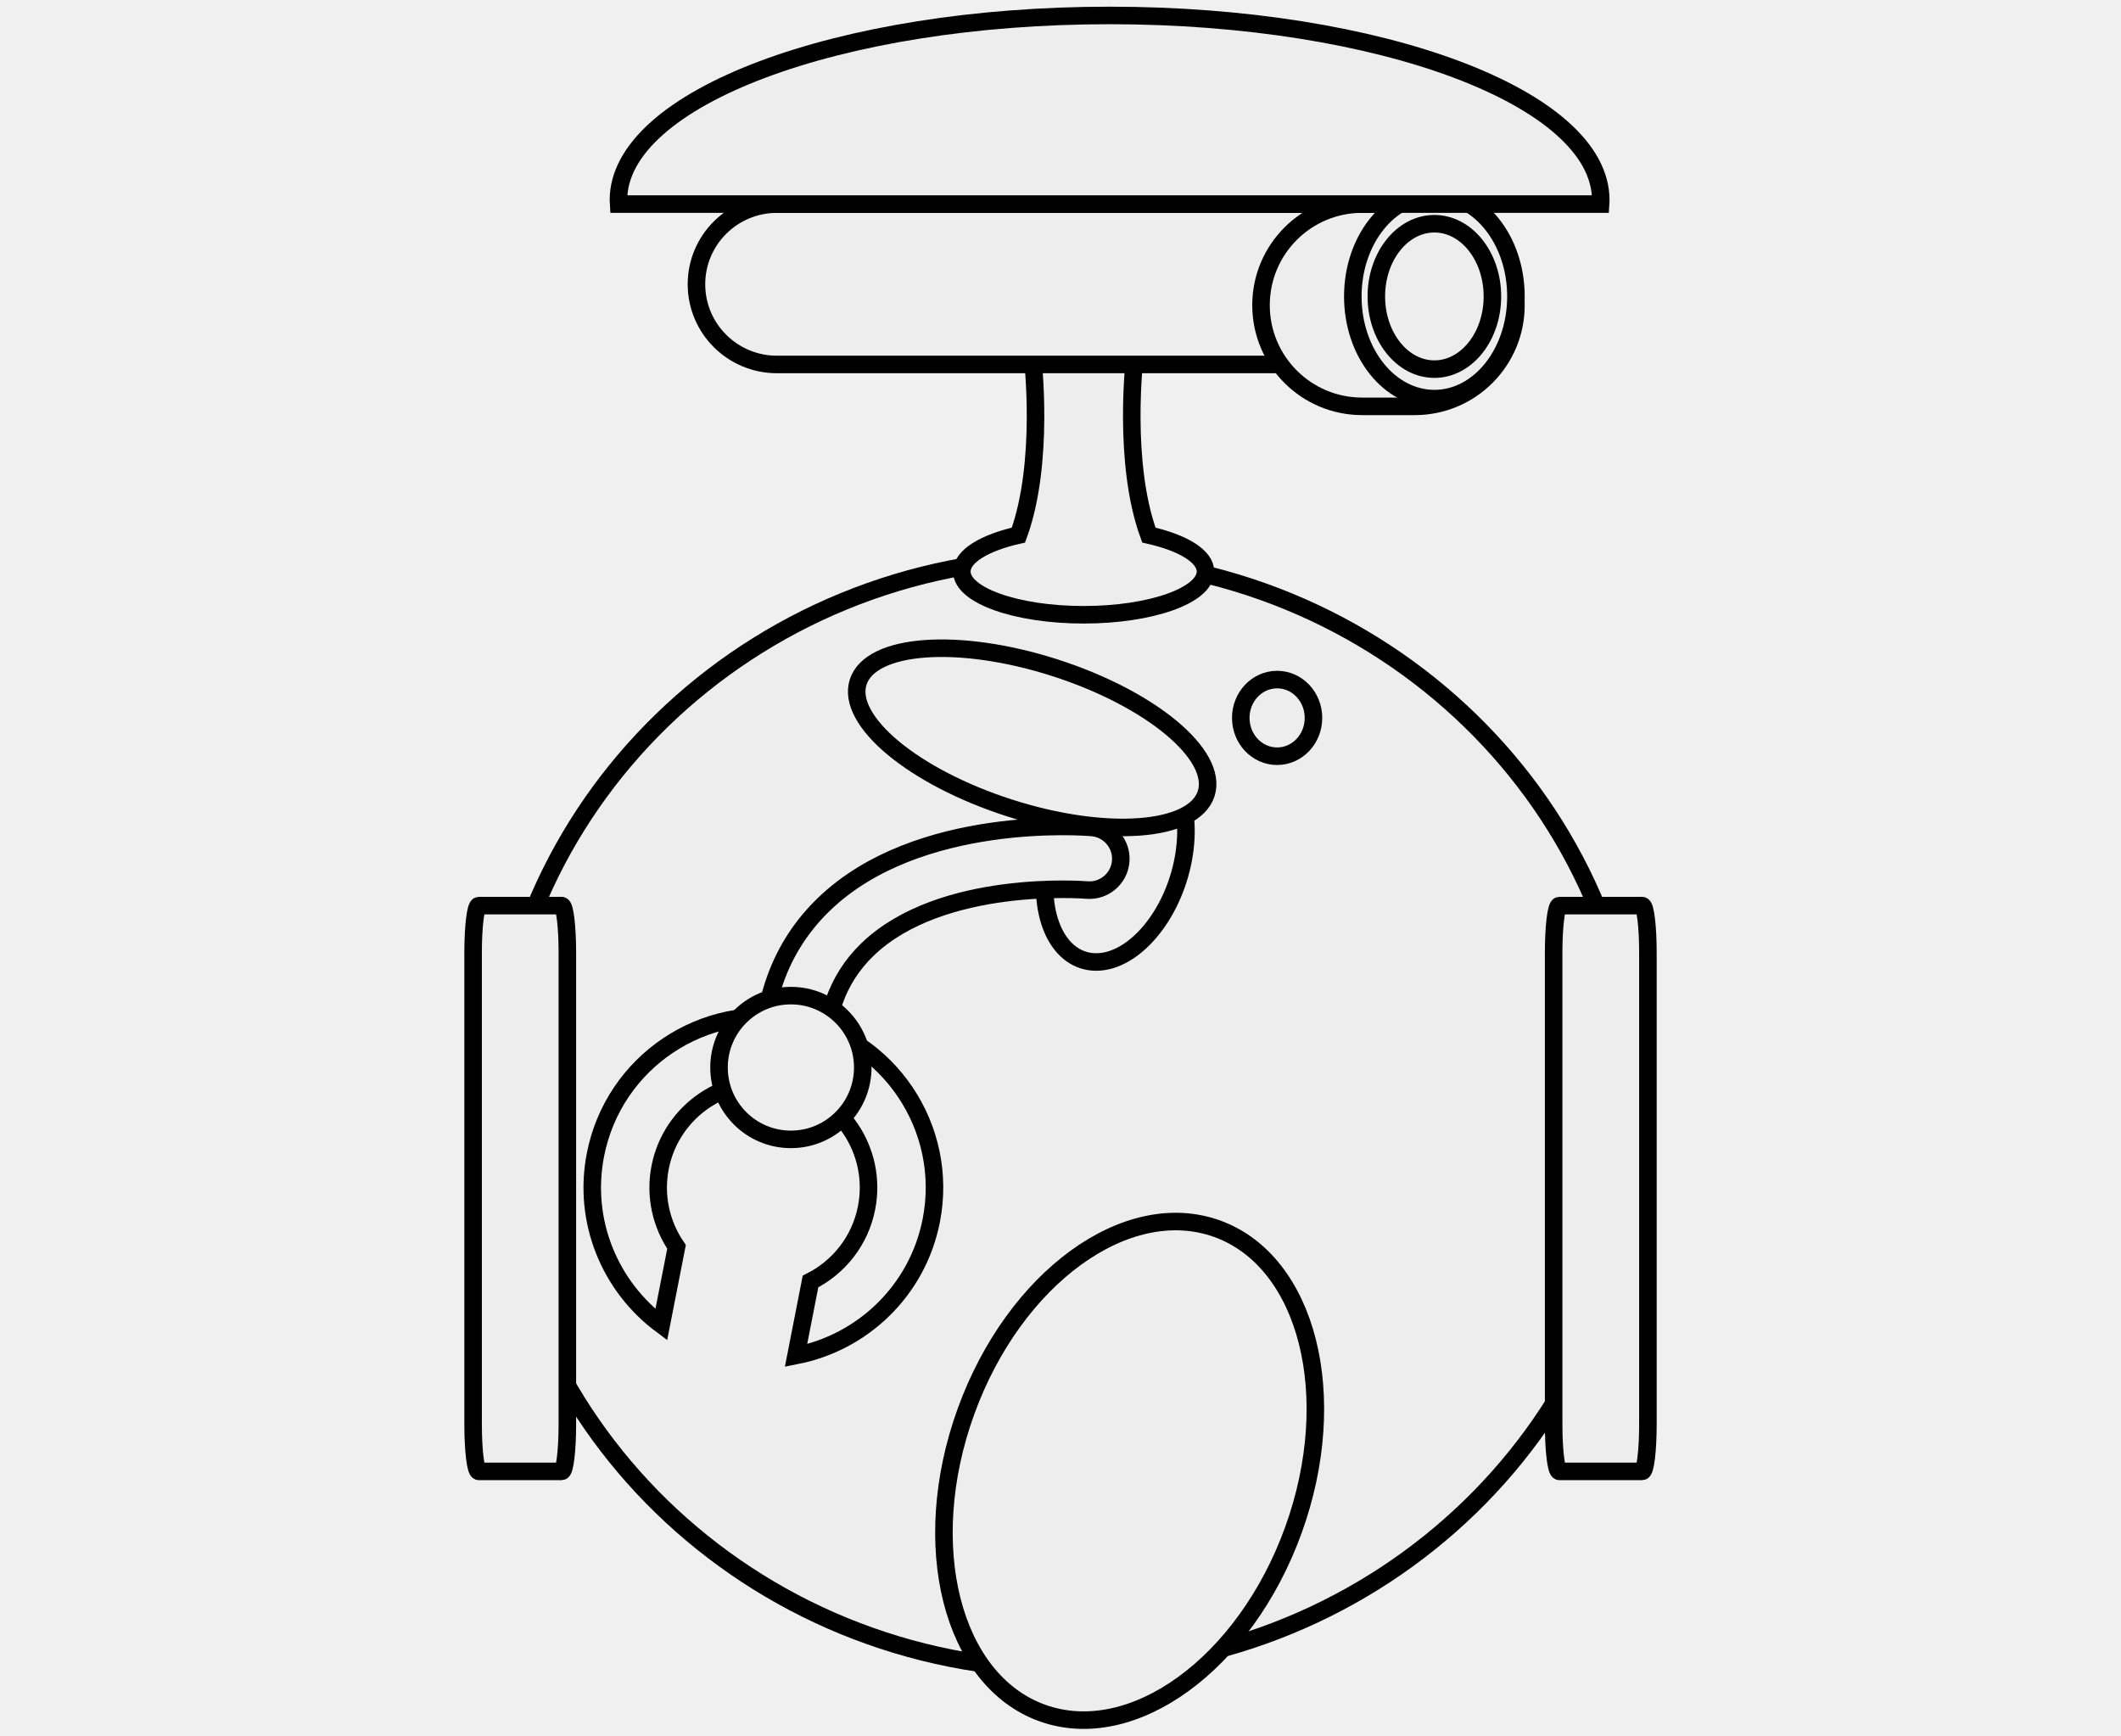
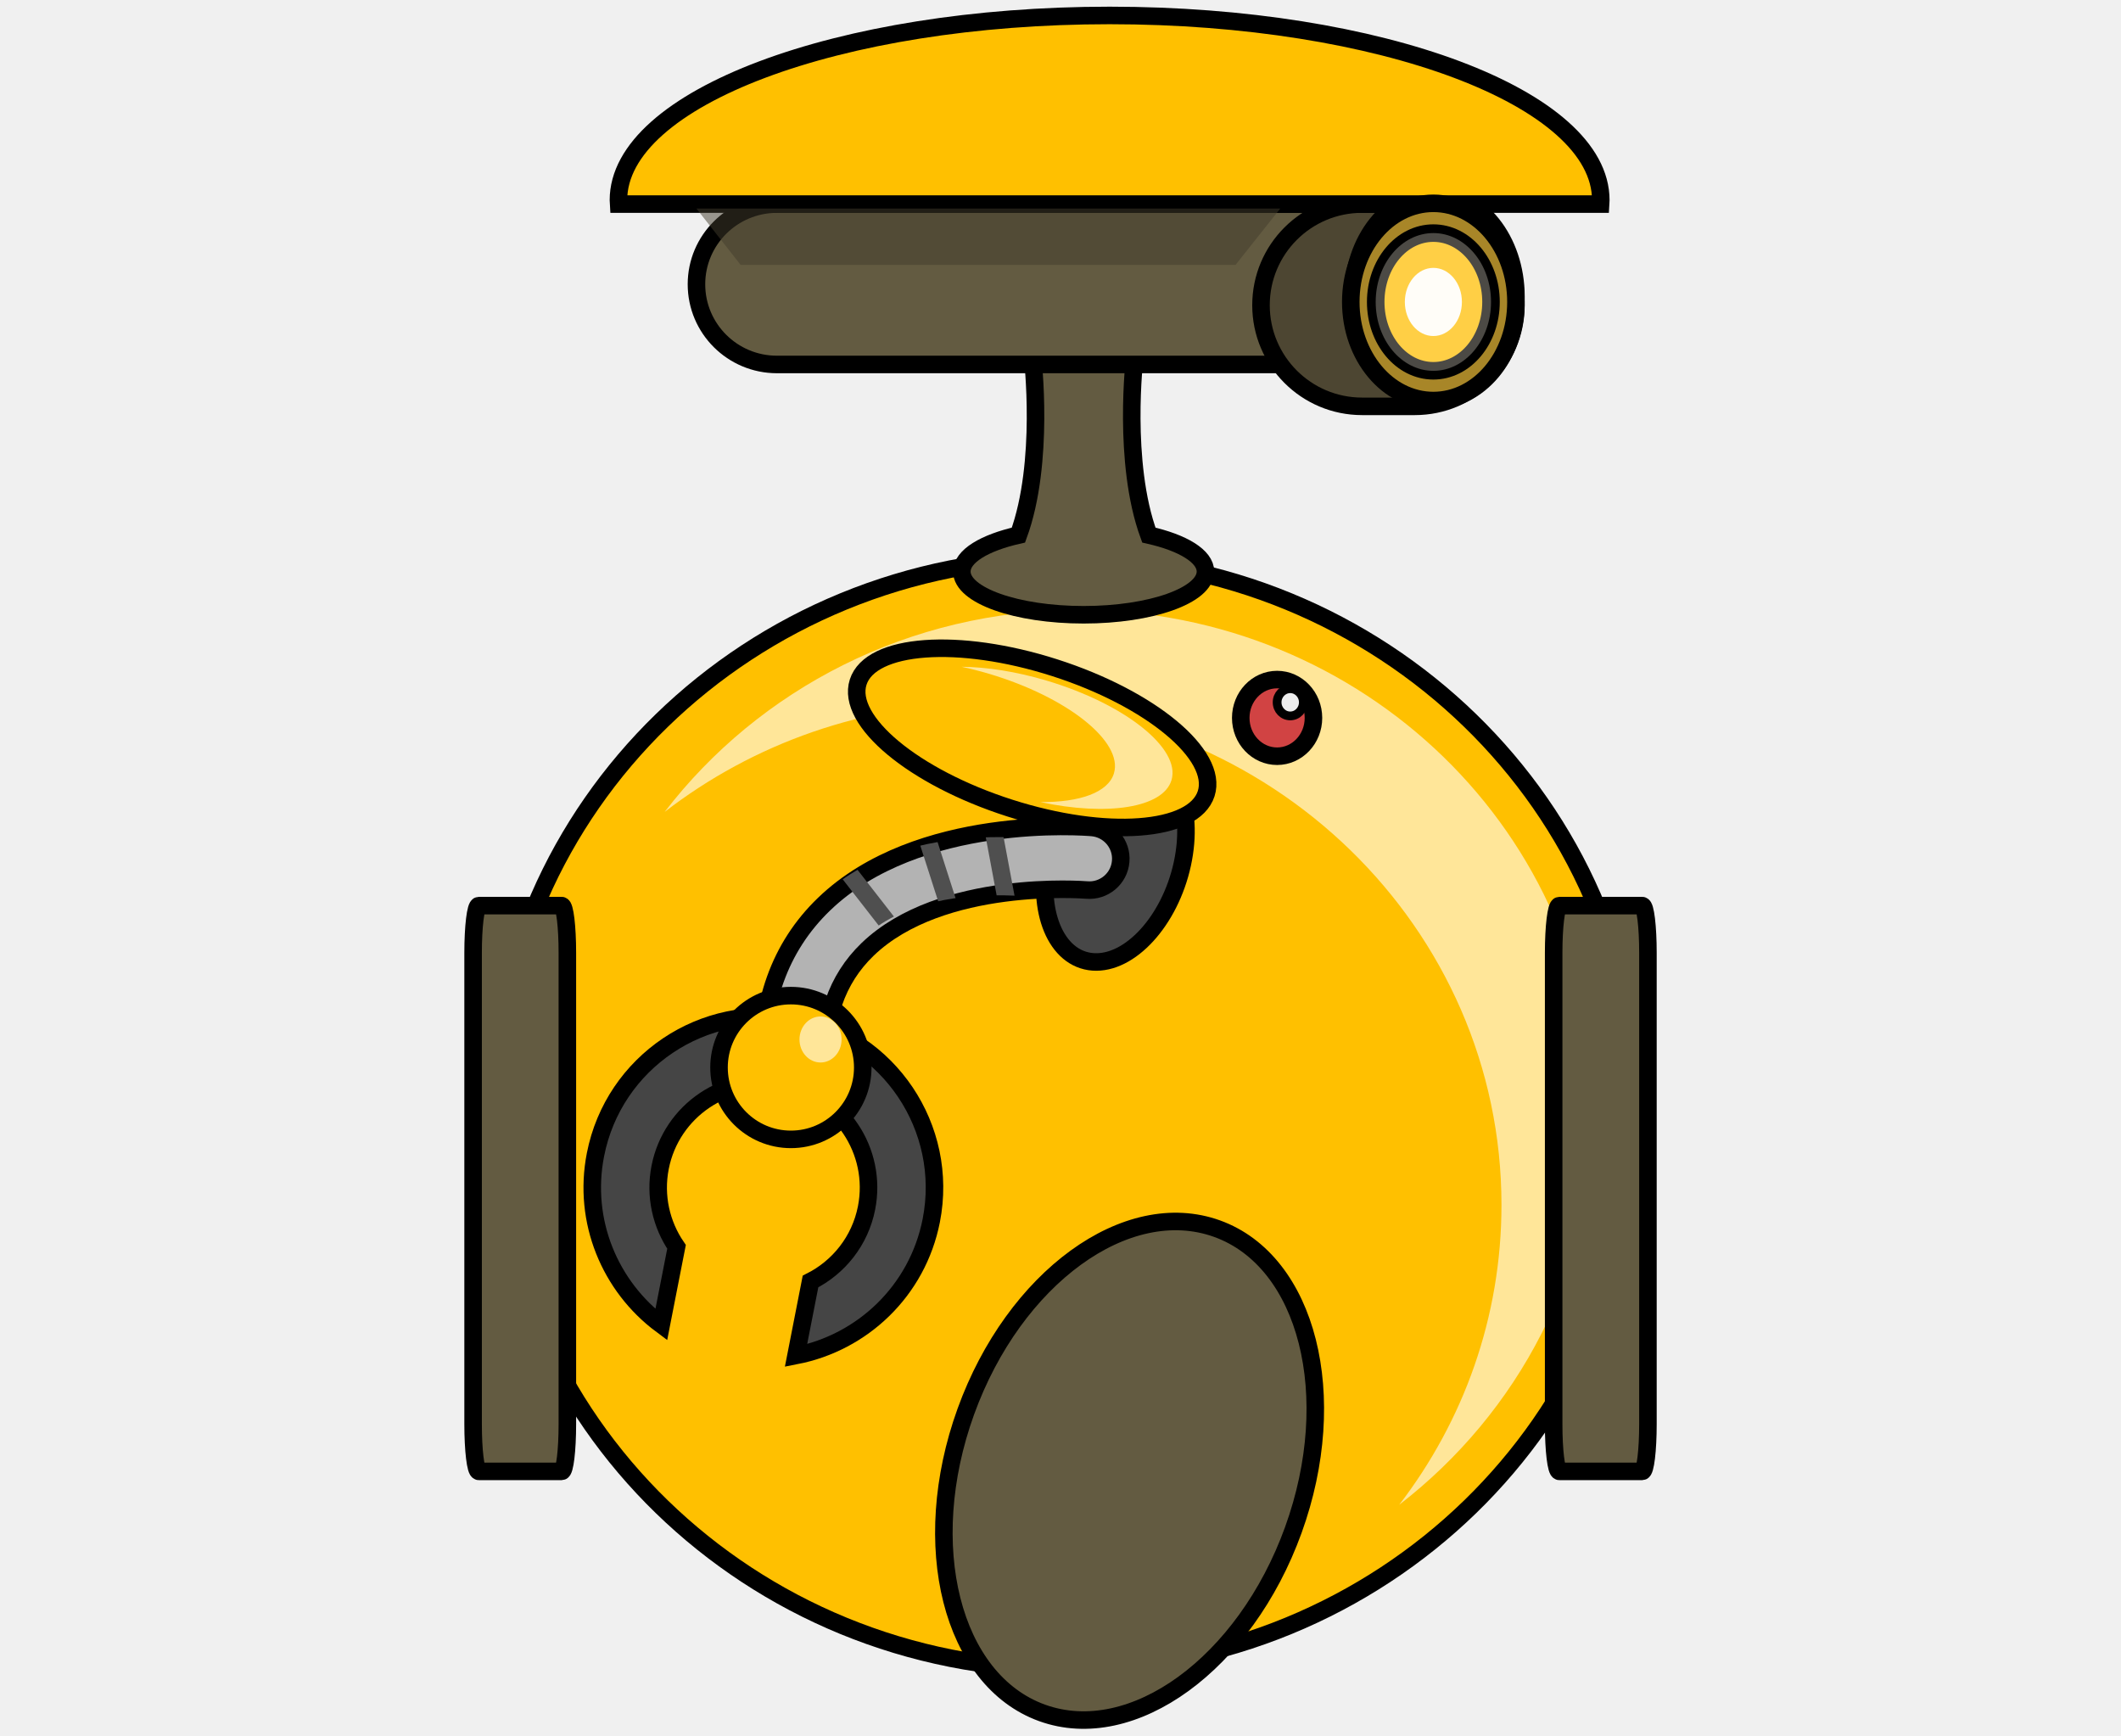
- <svg xmlns="http://www.w3.org/2000/svg" version="1.1" id="robot2_x5F_side" x="0px" y="0px" width="121px" height="99px" viewBox="0 0 121 99" enable-background="new 0 0 121 99" xml:space="preserve">
+ <svg xmlns="http://www.w3.org/2000/svg" xmlns:xlink="http://www.w3.org/1999/xlink" version="1.1" id="robot2_x5F_side" x="0px" y="0px" width="121px" height="99px" viewBox="0 0 121 99" enable-background="new 0 0 121 99" xml:space="preserve">
  <g>
-     <ellipse fill="#EDEDED" stroke="#000000" stroke-miterlimit="10" cx="60.813" cy="63.525" rx="32.614" ry="31.709" />
-     <path fill="#EDEDED" stroke="#000000" stroke-miterlimit="10" d="M94.011,81.244c0,1.483-0.146,2.688-0.324,2.688h-4.73   c-0.179,0-0.324-1.204-0.324-2.688V54.346c0-1.485,0.146-2.688,0.324-2.688h4.73c0.179,0,0.324,1.203,0.324,2.688V81.244z" />
-     <path fill="#EDEDED" stroke="#000000" stroke-miterlimit="10" d="M32.367,81.244c0,1.483-0.146,2.688-0.323,2.688h-4.73   c-0.18,0-0.324-1.204-0.324-2.688V54.346c0-1.485,0.145-2.688,0.324-2.688h4.73c0.178,0,0.323,1.203,0.323,2.688V81.244z" />
+     <ellipse fill="#FFC000" stroke="#000000" stroke-miterlimit="10" cx="60.813" cy="63.525" rx="32.614" ry="31.709" />
+     <path opacity="0.6" fill="#FFFFFF" d="M61.528,34.793c-9.665,0-18.241,4.528-23.609,11.52c5.024-3.881,11.38-6.206,18.296-6.206   c16.26,0,29.442,12.816,29.442,28.625c0,6.413-2.17,12.334-5.834,17.105c6.789-5.243,11.147-13.335,11.147-22.419   C90.971,47.608,77.789,34.793,61.528,34.793z" />
+     <path fill="#635B41" stroke="#000000" stroke-miterlimit="10" d="M94.012,81.244c0,1.482-0.146,2.688-0.324,2.688h-4.73   c-0.18,0-0.324-1.203-0.324-2.688V54.346c0-1.484,0.146-2.688,0.324-2.688h4.73c0.179,0,0.324,1.203,0.324,2.688V81.244z" />
+     <path fill="#635B41" stroke="#000000" stroke-miterlimit="10" d="M32.367,81.244c0,1.482-0.146,2.688-0.323,2.688h-4.73   c-0.18,0-0.324-1.203-0.324-2.688V54.346c0-1.484,0.145-2.688,0.324-2.688h4.73c0.178,0,0.323,1.203,0.323,2.688V81.244z" />
    <g>
-       <path fill="#EDEDED" stroke="#000000" stroke-miterlimit="10" d="M62.352,54.868c-2.11-0.154-3.251-2.906-2.548-6.144    c0.704-3.238,2.986-5.737,5.097-5.583c2.112,0.156,3.253,2.906,2.548,6.145C66.745,52.523,64.462,55.022,62.352,54.868z" />
+       <path fill="#474747" stroke="#000000" stroke-miterlimit="10" d="M62.352,54.868c-2.109-0.154-3.25-2.906-2.547-6.144    c0.704-3.238,2.986-5.737,5.096-5.583c2.113,0.156,3.254,2.906,2.549,6.145C66.745,52.523,64.462,55.021,62.352,54.868z" />
      <g>
-         <path fill="#EDEDED" stroke="#000000" stroke-miterlimit="10" d="M44.286,62.742c0.313,0.216,0.695,0.329,1.103,0.31     c0.989-0.049,1.747-0.891,1.696-1.879c-0.154-3.008,0.634-5.303,2.404-7.012c4.21-4.06,12.425-3.398,12.506-3.391     c0.984,0.086,1.854-0.645,1.939-1.63c0.087-0.981-0.644-1.853-1.629-1.938c-0.402-0.035-9.934-0.799-15.301,4.381     c-2.527,2.439-3.703,5.727-3.495,9.773C43.539,61.937,43.841,62.438,44.286,62.742z" />
+         <path fill="#B3B3B3" stroke="#000000" stroke-miterlimit="10" d="M44.286,62.742c0.313,0.216,0.695,0.328,1.103,0.31     c0.989-0.049,1.747-0.891,1.696-1.879c-0.154-3.008,0.634-5.303,2.404-7.012c4.21-4.06,12.425-3.397,12.506-3.392     c0.983,0.086,1.854-0.645,1.938-1.629c0.088-0.981-0.644-1.853-1.629-1.938c-0.402-0.035-9.934-0.799-15.301,4.381     c-2.527,2.438-3.703,5.728-3.495,9.772C43.539,61.938,43.841,62.438,44.286,62.742z" />
      </g>
-       <path fill="#EDEDED" stroke="#000000" stroke-miterlimit="10" d="M45.411,77.323l0.827-4.222c1.601-0.804,2.827-2.308,3.198-4.2    c0.636-3.252-1.48-6.406-4.732-7.042c-3.254-0.637-6.406,1.482-7.044,4.731c-0.321,1.641,0.062,3.256,0.935,4.535l-0.87,4.439    c-2.917-2.174-4.502-5.891-3.754-9.699c1.036-5.289,6.166-8.737,11.456-7.697c5.289,1.037,8.736,6.166,7.701,11.456    C52.339,73.638,49.194,76.586,45.411,77.323z" />
-       <circle fill="#EDEDED" stroke="#000000" stroke-miterlimit="10" cx="45.119" cy="60.893" r="4.1" />
+       <path fill="#454545" stroke="#000000" stroke-miterlimit="10" d="M45.411,77.323l0.827-4.222c1.601-0.805,2.827-2.309,3.198-4.201    c0.636-3.252-1.48-6.405-4.732-7.041c-3.254-0.637-6.406,1.481-7.044,4.73c-0.321,1.641,0.062,3.256,0.935,4.535l-0.87,4.439    c-2.917-2.174-4.502-5.892-3.754-9.699c1.036-5.289,6.166-8.737,11.456-7.697c5.289,1.037,8.736,6.166,7.701,11.456    C52.339,73.639,49.194,76.586,45.411,77.323z" />
+       <circle fill="#FFC000" stroke="#000000" stroke-miterlimit="10" cx="45.119" cy="60.893" r="4.1" />
    </g>
-     <ellipse fill="#EDEDED" stroke="#000000" stroke-miterlimit="10" cx="72.858" cy="40.951" rx="2.074" ry="2.186" />
-     <path fill="#EDEDED" stroke="#000000" stroke-miterlimit="10" d="M61.821,8.952H40.639l3.699,7.957c0,0,14.569-1.904,14.569,3.476   c0,0,0.717,5.979-0.806,10.138c-1.938,0.438-3.229,1.204-3.229,2.08c0,1.36,3.111,2.465,6.949,2.465s6.949-1.104,6.949-2.465   c0-0.876-1.291-1.644-3.229-2.08c-1.523-4.157-0.807-10.138-0.807-10.138c0-5.38,14.57-3.476,14.57-3.476l3.697-7.957H61.821z" />
-     <ellipse transform="matrix(0.3051 -0.9523 0.9523 0.3051 0.8398 85.3238)" fill="#EDEDED" stroke="#000000" stroke-miterlimit="10" cx="58.885" cy="42.086" rx="4.203" ry="10.424" />
-     <ellipse transform="matrix(0.3402 -0.9404 0.9404 0.3402 -36.376 115.957)" fill="#EDEDED" stroke="#000000" stroke-miterlimit="10" cx="64.439" cy="83.899" rx="14.685" ry="9.933" />
-     <path fill="#EDEDED" stroke="#000000" stroke-miterlimit="10" d="M82.012,16.216c0,2.527-2.056,4.574-4.591,4.574H44.323   c-2.535,0-4.591-2.047-4.591-4.574l0,0c0-2.525,2.056-4.573,4.591-4.573h33.098C79.956,11.643,82.012,13.69,82.012,16.216   L82.012,16.216z" />
-     <path fill="#EDEDED" stroke="#000000" stroke-miterlimit="10" d="M86.482,17.41c0,3.187-2.583,5.769-5.769,5.769h-3.005   c-3.187,0-5.769-2.582-5.769-5.769l0,0c0-3.187,2.582-5.769,5.769-5.769h3.005C83.899,11.642,86.482,14.224,86.482,17.41   L86.482,17.41z" />
-     <ellipse fill="#EDEDED" stroke="#000000" stroke-miterlimit="10" cx="81.829" cy="16.909" rx="4.653" ry="5.829" />
-     <ellipse fill="#EDEDED" stroke="#000000" stroke-miterlimit="10" cx="81.829" cy="16.909" rx="3.311" ry="4.147" />
-     <path fill="#EDEDED" stroke="#000000" stroke-miterlimit="10" d="M91.308,11.642c0.004-0.074,0.014-0.146,0.014-0.225   c0-5.818-12.545-10.536-28.02-10.536c-15.477,0-28.021,4.718-28.021,10.536c0,0.075,0.012,0.147,0.016,0.225H91.308z" />
+     <ellipse fill="#D14343" stroke="#000000" stroke-miterlimit="10" cx="72.857" cy="40.951" rx="2.074" ry="2.186" />
+     <path fill="#635B41" stroke="#000000" stroke-miterlimit="10" d="M61.82,8.952H40.639l3.699,7.957c0,0,14.569-1.904,14.569,3.476   c0,0,0.717,5.979-0.806,10.138c-1.938,0.438-3.229,1.204-3.229,2.08c0,1.36,3.111,2.465,6.948,2.465   c3.839,0,6.949-1.104,6.949-2.465c0-0.876-1.291-1.644-3.229-2.08c-1.523-4.157-0.807-10.138-0.807-10.138   c0-5.38,14.57-3.476,14.57-3.476l3.696-7.957H61.82z" />
+     <ellipse transform="matrix(-0.9523 -0.3051 0.3051 -0.9523 102.1183 100.1359)" fill="#FFC000" stroke="#000000" stroke-miterlimit="10" cx="58.884" cy="42.088" rx="10.424" ry="4.203" />
+     <ellipse transform="matrix(-0.9404 -0.3402 0.3402 -0.9404 96.5009 184.7216)" fill="#635B41" stroke="#000000" stroke-miterlimit="10" cx="64.444" cy="83.901" rx="9.933" ry="14.685" />
+     <path fill="#635B41" stroke="#000000" stroke-miterlimit="10" d="M82.012,16.216c0,2.527-2.056,4.574-4.591,4.574H44.323   c-2.535,0-4.591-2.047-4.591-4.574l0,0c0-2.525,2.056-4.573,4.591-4.573h33.098C79.956,11.643,82.012,13.69,82.012,16.216   L82.012,16.216z" />
+     <path fill="#4D4632" stroke="#000000" stroke-miterlimit="10" d="M86.482,17.41c0,3.187-2.584,5.769-5.77,5.769h-3.005   c-3.187,0-5.769-2.582-5.769-5.769l0,0c0-3.187,2.582-5.769,5.769-5.769h3.005C83.898,11.642,86.482,14.224,86.482,17.41   L86.482,17.41z" />
+     <ellipse fill="#A88628" stroke="#000000" stroke-miterlimit="10" cx="81.829" cy="16.909" rx="4.653" ry="5.829" />
+     <ellipse fill="#EDEDED" stroke="#000000" stroke-miterlimit="10" cx="81.829" cy="16.909" rx="3.312" ry="4.147" />
+     <path fill="#FFC000" stroke="#000000" stroke-miterlimit="10" d="M91.309,11.642c0.004-0.074,0.014-0.146,0.014-0.225   c0-5.818-12.545-10.536-28.021-10.536c-15.477,0-28.021,4.718-28.021,10.536c0,0.075,0.012,0.147,0.016,0.225H91.309z" />
  </g>
+   <g>
+     <defs>
+       <path id="SVGID_1_" d="M43.497,58.447c0.438-3.733,2.032-6.56,4.732-8.395c5.732-3.892,14.37-1.691,14.735-1.596    c0.892,0.233,1.427,1.146,1.196,2.03c-0.231,0.89-1.143,1.422-2.034,1.188c-0.075-0.021-7.519-1.922-12.016,1.132    c-1.894,1.287-2.971,3.264-3.301,6.042c-0.105,0.914-0.935,1.563-1.85,1.453c-0.377-0.043-0.711-0.21-0.964-0.457    C43.633,59.495,43.435,58.988,43.497,58.447z" />
+     </defs>
+     <clipPath id="SVGID_2_">
+       <use xlink:href="#SVGID_1_" overflow="visible" />
+     </clipPath>
+     <line clip-path="url(#SVGID_2_)" fill="none" stroke="#4F4F4F" stroke-miterlimit="10" x1="57.839" y1="53.603" x2="56.212" y2="44.917" />
+     <line clip-path="url(#SVGID_2_)" fill="none" stroke="#4F4F4F" stroke-miterlimit="10" x1="54.94" y1="54.195" x2="52.215" y2="45.705" />
+     <line clip-path="url(#SVGID_2_)" fill="none" stroke="#4F4F4F" stroke-miterlimit="10" x1="52.138" y1="54.562" x2="47.19" y2="48.208" />
+   </g>
+   <g>
+     <ellipse fill="#A88628" stroke="#000000" stroke-miterlimit="10" cx="81.771" cy="17.223" rx="4.711" ry="5.625" />
+     <ellipse fill="#FFBD00" stroke="#000000" stroke-miterlimit="10" cx="81.771" cy="17.224" rx="3.289" ry="3.927" />
+     <ellipse fill="#FFFFFF" cx="81.772" cy="17.224" rx="1.628" ry="1.944" />
+     <ellipse opacity="0.3" fill="#FFF8E6" cx="81.771" cy="17.224" rx="3.29" ry="3.929" />
+   </g>
+   <path opacity="0.6" fill="#FFFFFF" d="M66.833,44.498c0.537-1.802-2.651-4.341-7.12-5.673c-1.746-0.521-3.426-0.776-4.861-0.791  c0.518,0.111,1.044,0.244,1.578,0.403c4.469,1.332,7.656,3.872,7.119,5.673c-0.326,1.098-1.964,1.665-4.201,1.641  C63.156,46.567,66.36,46.085,66.833,44.498z" />
+   <polygon opacity="0.5" fill="#423C2B" points="39.732,11.898 42.251,15.111 70.488,15.111 73.035,11.898 " />
+   <ellipse fill="#EDEDED" stroke="#000000" stroke-width="0.5" stroke-miterlimit="10" cx="73.606" cy="40.062" rx="0.748" ry="0.776" />
+   <ellipse opacity="0.6" fill="#FFFFFF" cx="46.81" cy="59.295" rx="1.201" ry="1.313" />
</svg>
